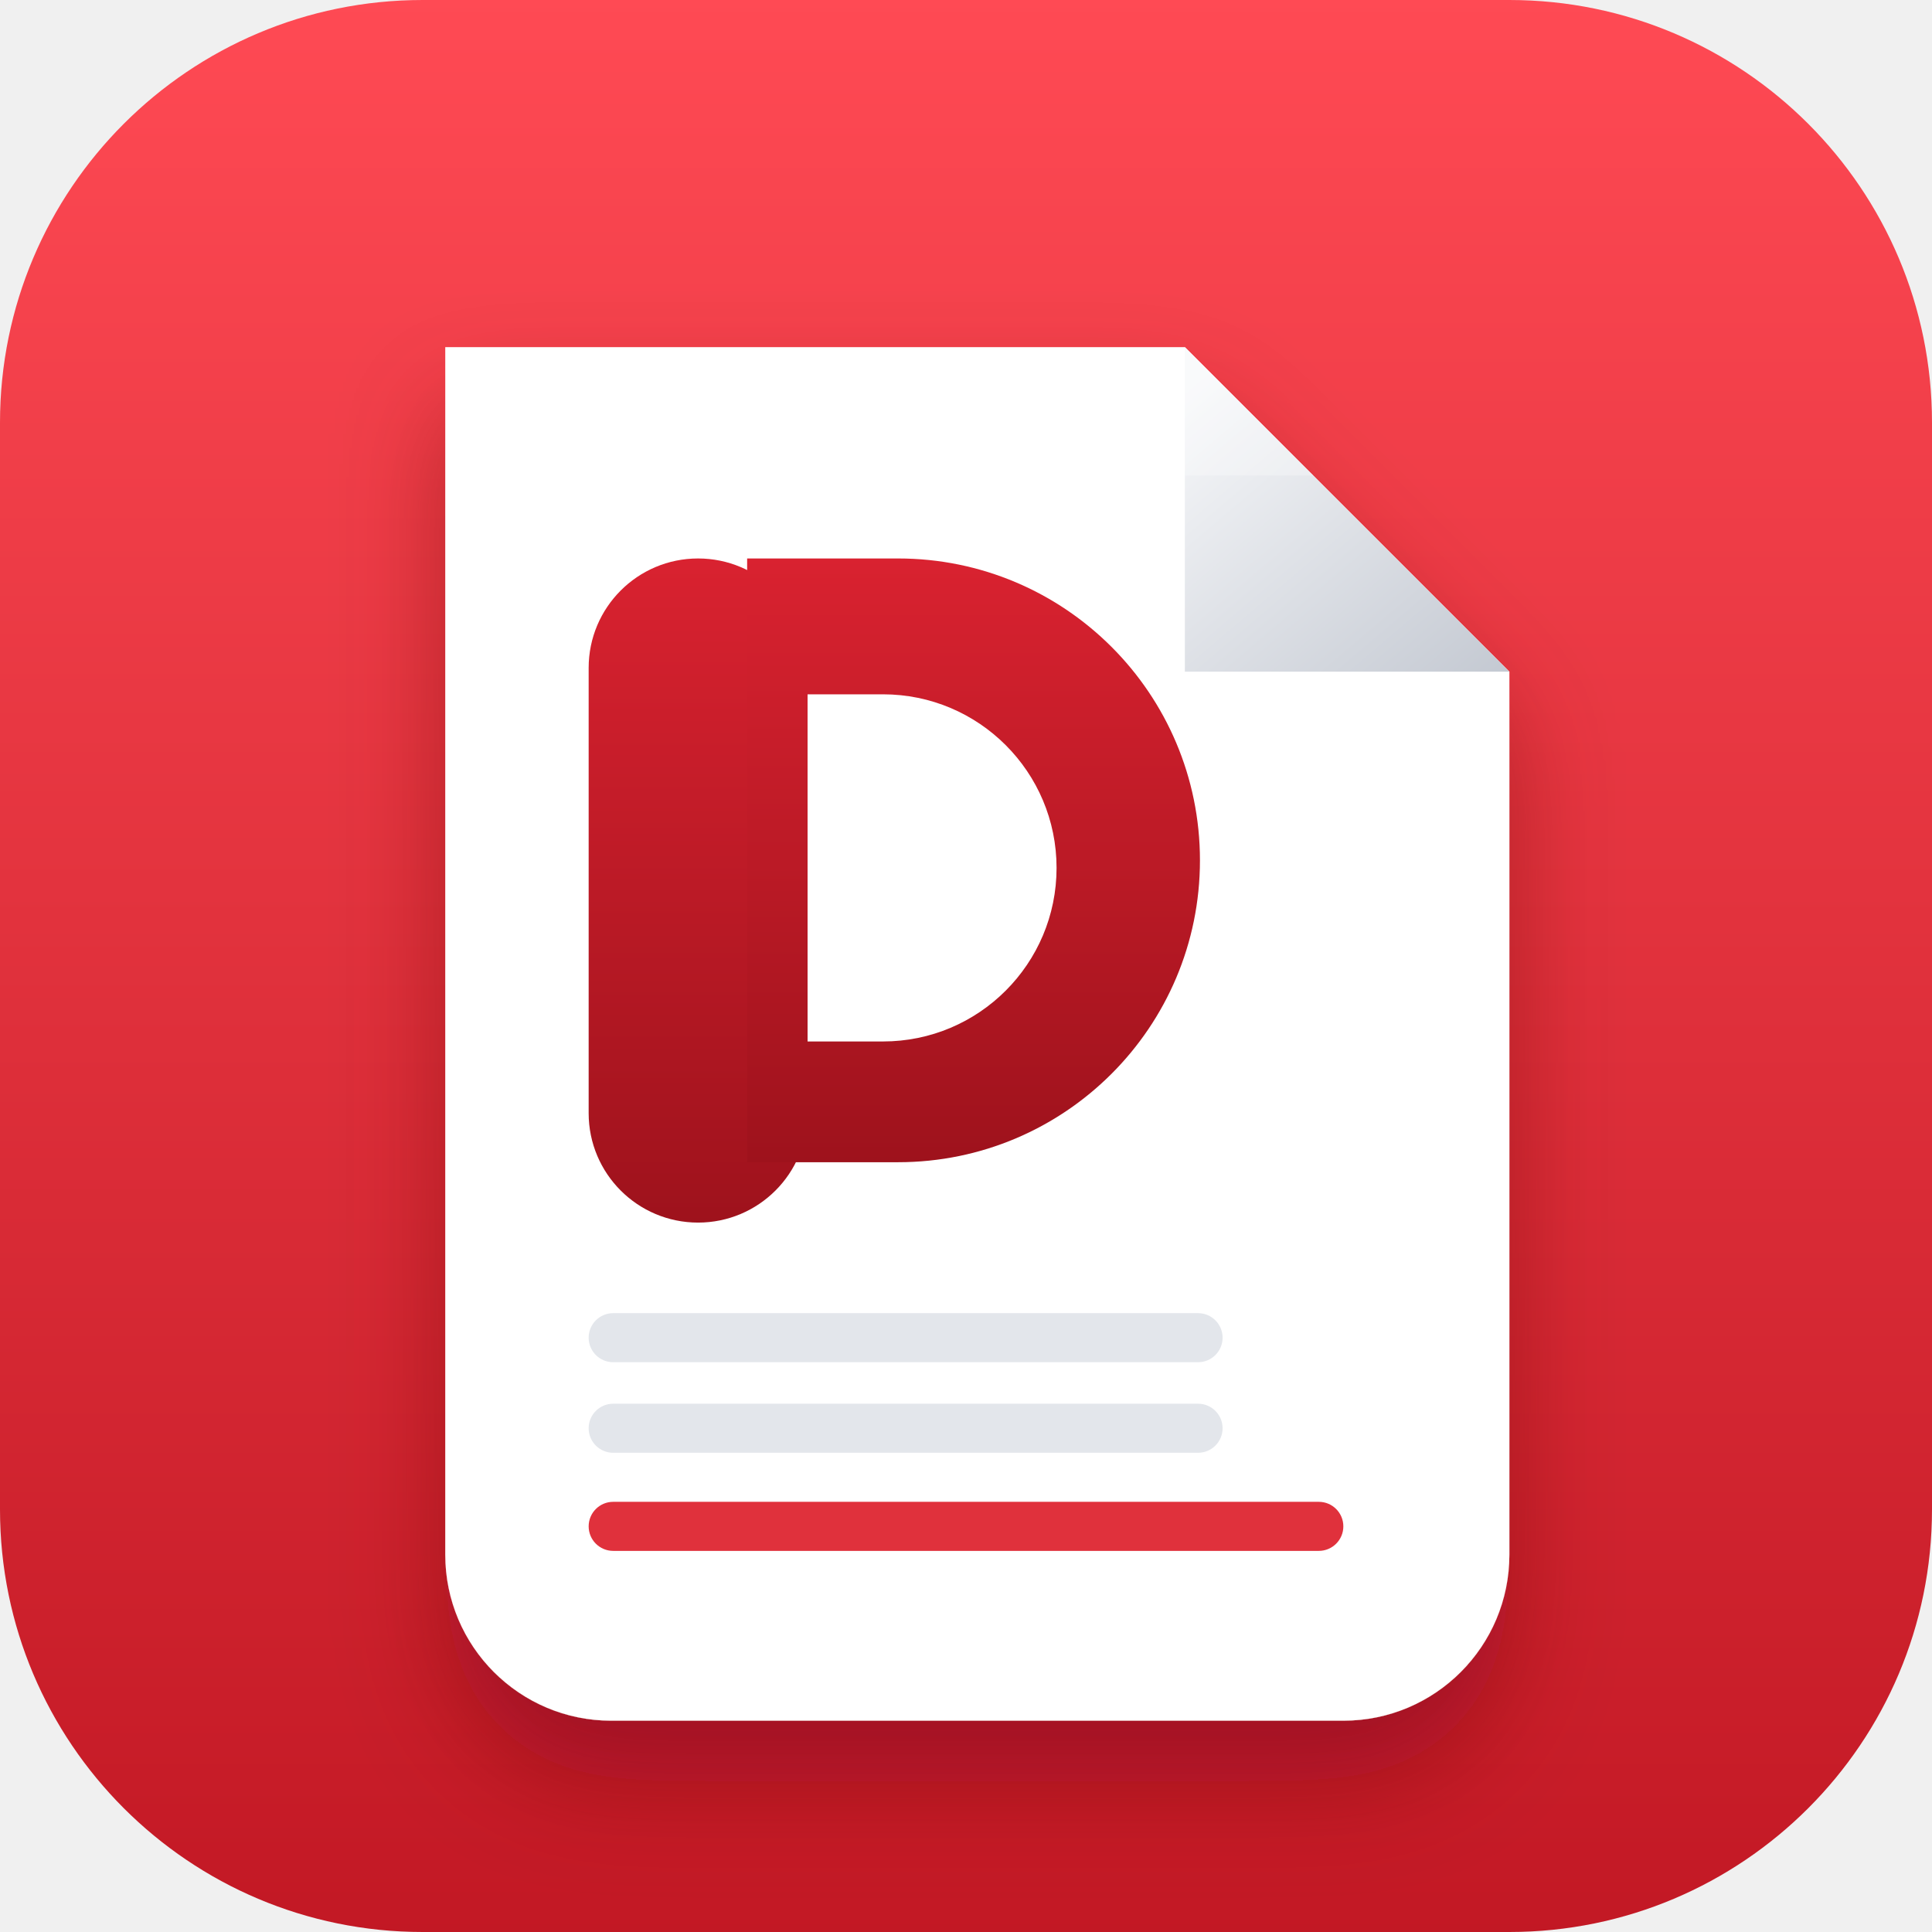
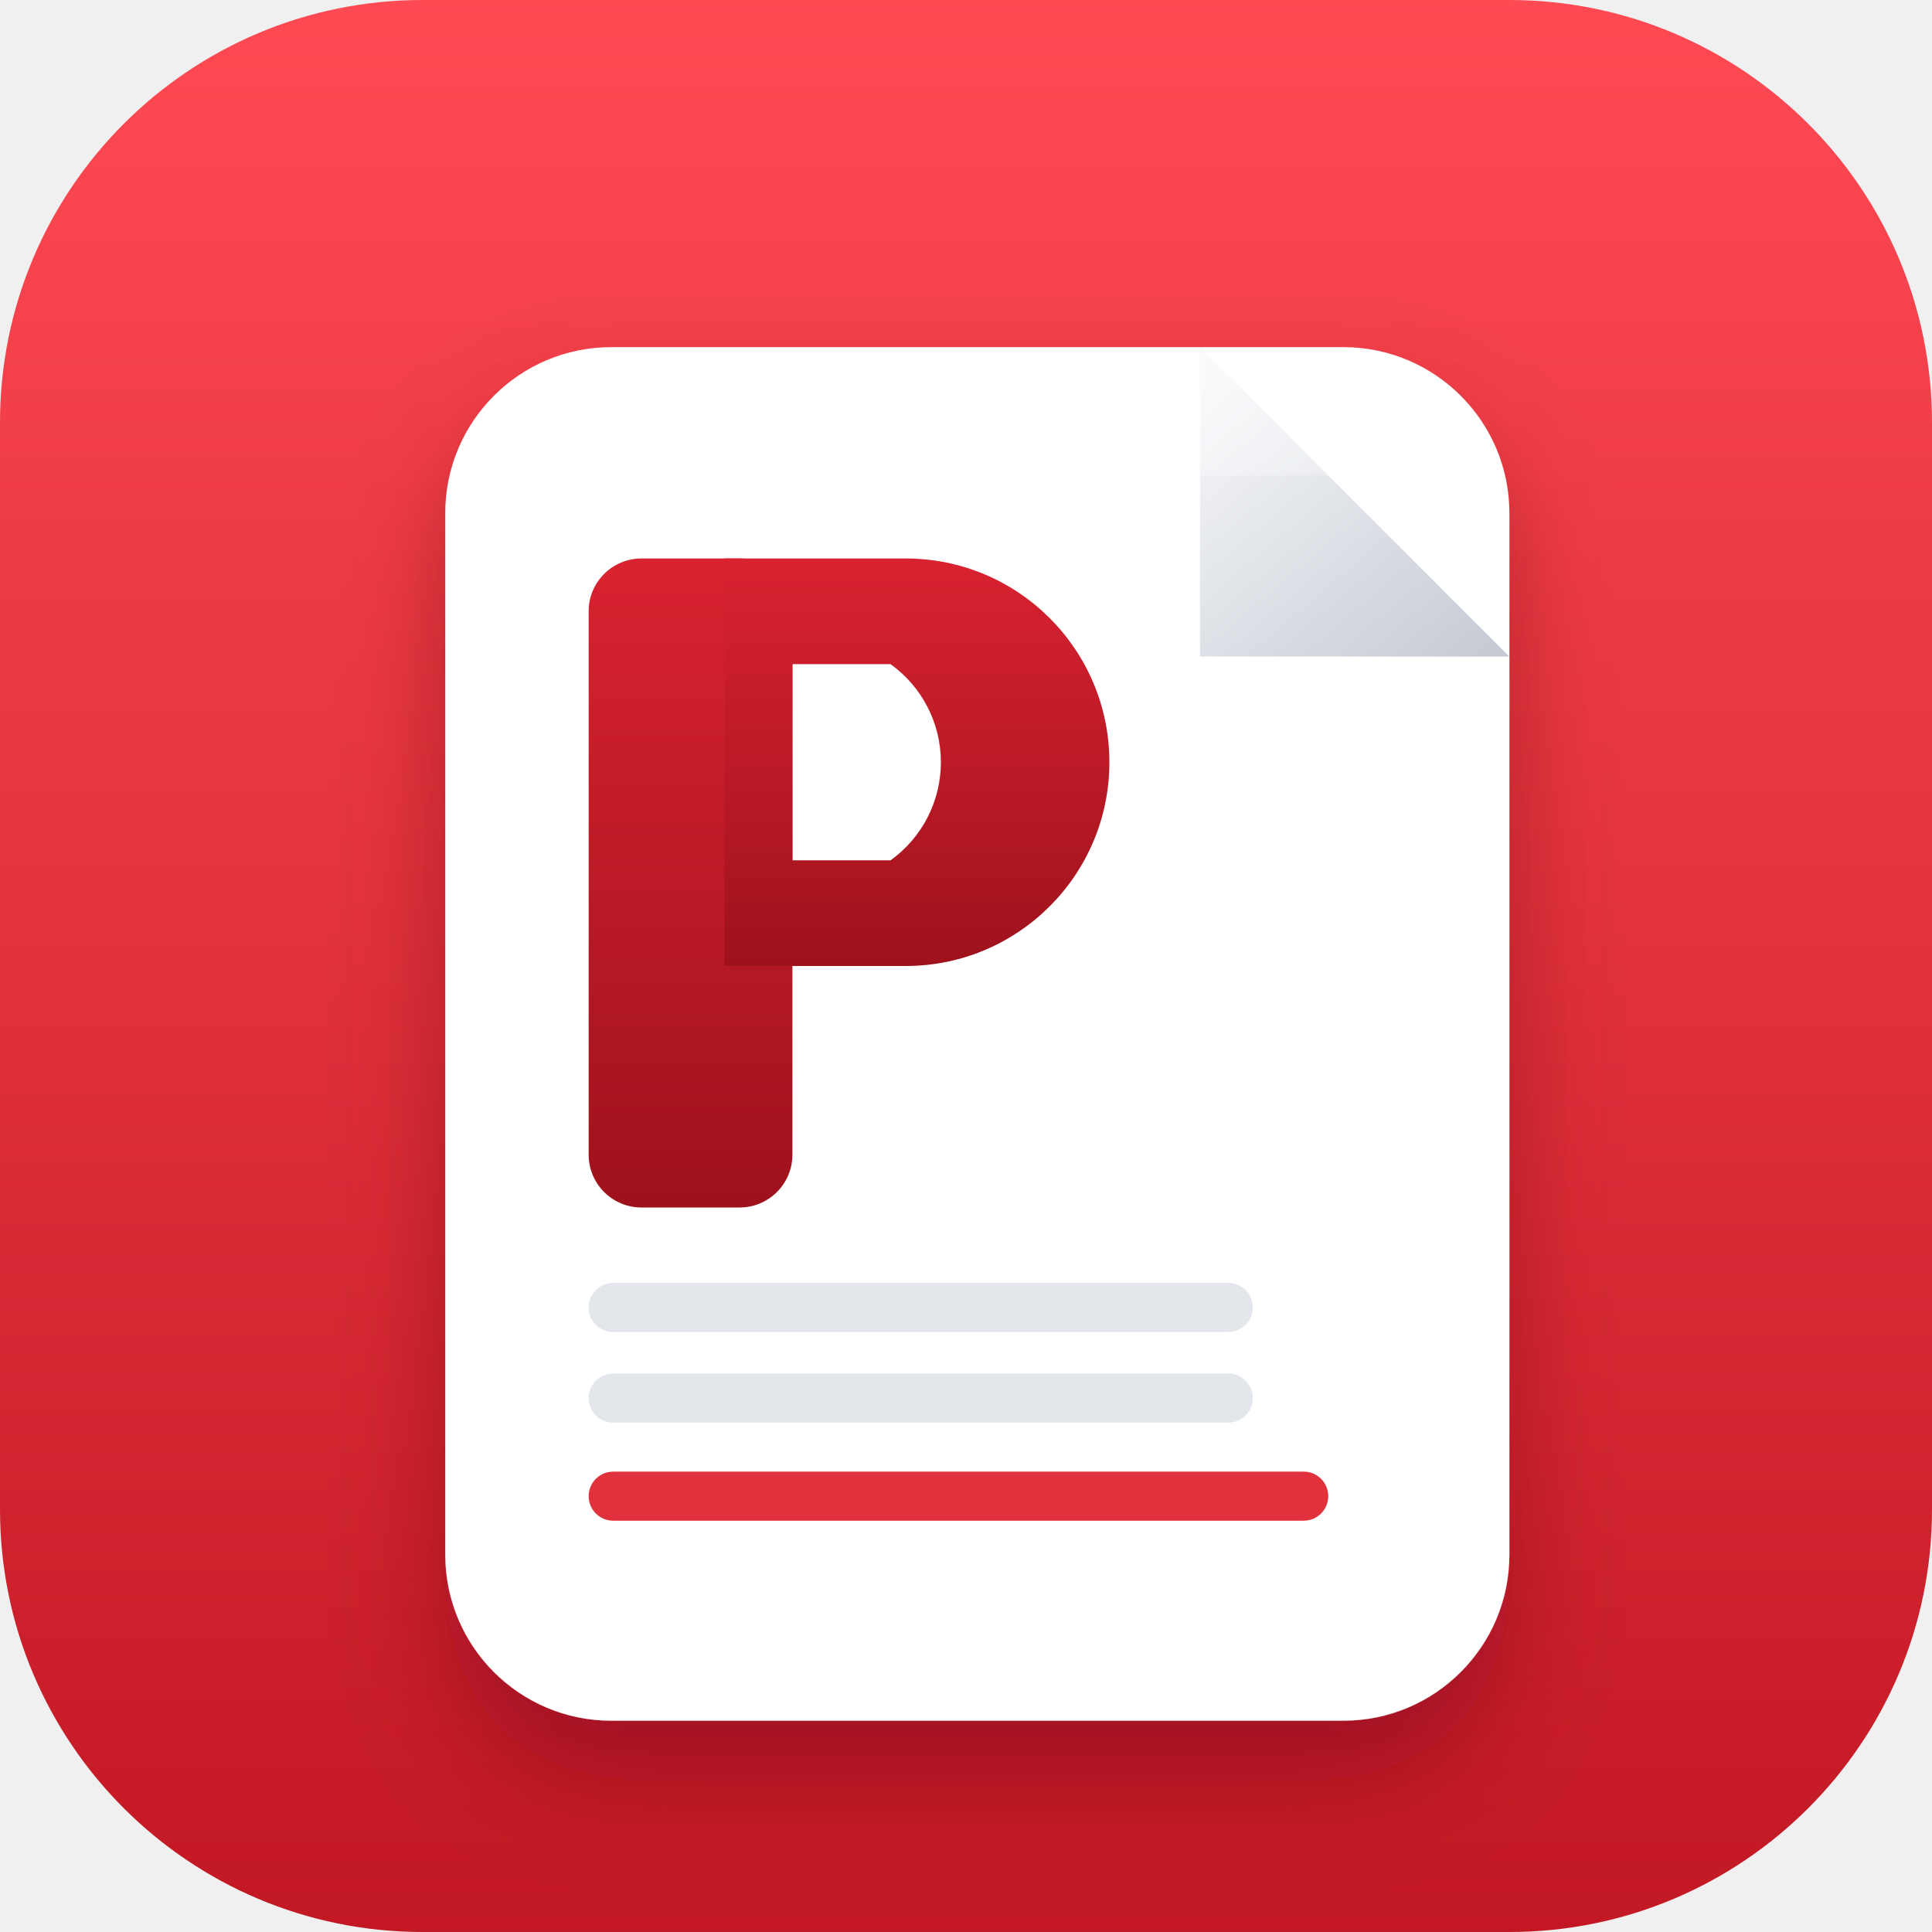
<svg xmlns="http://www.w3.org/2000/svg" viewBox="0 0 512 512">
  <defs>
    <clipPath id="t">
      <rect width="512" height="512" rx="112" />
    </clipPath>
    <linearGradient id="field" x1="0" y1="0" x2="0" y2="1">
      <stop offset="0" stop-color="#ff4a54" />
      <stop offset="1" stop-color="#c21824" />
    </linearGradient>
    <linearGradient id="letter" x1="0" y1="0" x2="0" y2="1">
      <stop offset="0" stop-color="#d92230" />
      <stop offset="1" stop-color="#9e121c" />
    </linearGradient>
    <linearGradient id="fold" x1="0.15" y1="0" x2="1" y2="1">
      <stop offset="0" stop-color="#f7f8fa" />
      <stop offset="1" stop-color="#c4c9d2" />
    </linearGradient>
    <filter id="pageShadow" x="-30%" y="-20%" width="160%" height="160%">
      <feDropShadow dx="0" dy="16" stdDeviation="14" flood-color="#6a0d14" flood-opacity="0.42" />
    </filter>
  </defs>
  <g clip-path="url(#t)">
    <rect width="512" height="512" fill="url(#field)" />
    <g filter="url(#pageShadow)">
-       <path fill="#ffffff" d="         M 118 92         h 196         L 400 178         V 412         a 44 44 0 0 1 -44 44         H 162         a 44 44 0 0 1 -44 -44         Z" />
+       <rect x="118" y="92" width="282" height="364" rx="44" fill="#ffffff" />
    </g>
-     <path fill="url(#fold)" d="M 314 92 L 400 178 H 314 Z" />
-     <path fill="#ffffff" opacity="0.28" d="M 314 92 L 348 126 L 314 126 Z" />
-     <rect x="156" y="148" width="58" height="176" rx="29" fill="url(#letter)" />
-     <path fill="url(#letter)" fill-rule="evenodd" d="       M 198 148       H 238       A 80 80 0 0 1 238 308       H 198       Z       M 214 184       H 234       A 46 46 0 0 1 234 276       H 214       Z" />
-     <rect x="156" y="348" width="168" height="13" rx="6.5" fill="#e3e6eb" />
-     <rect x="156" y="372" width="168" height="13" rx="6.5" fill="#e3e6eb" />
-     <rect x="156" y="398" width="200" height="13" rx="6.5" fill="#e0313c" />
+     <path fill="url(#fold)" d="M 318 92 L 400 174 H 318 Z" />
+     <path fill="#ffffff" opacity="0.28" d="M 318 92 L 352 126 L 318 126 Z" />
+     <rect x="156" y="148" width="54" height="172" rx="14" fill="url(#letter)" />
+     <path fill="url(#letter)" fill-rule="evenodd" d="       M 192 148       H 240       A 54 54 0 0 1 240 256       H 192       Z       M 210 176       H 236       A 32 32 0 0 1 236 228       H 210       Z" />
+     <rect x="156" y="340" width="176" height="13" rx="6.5" fill="#e3e6eb" />
+     <rect x="156" y="364" width="176" height="13" rx="6.5" fill="#e3e6eb" />
+     <rect x="156" y="390" width="196" height="13" rx="6.5" fill="#e0313c" />
  </g>
</svg>
